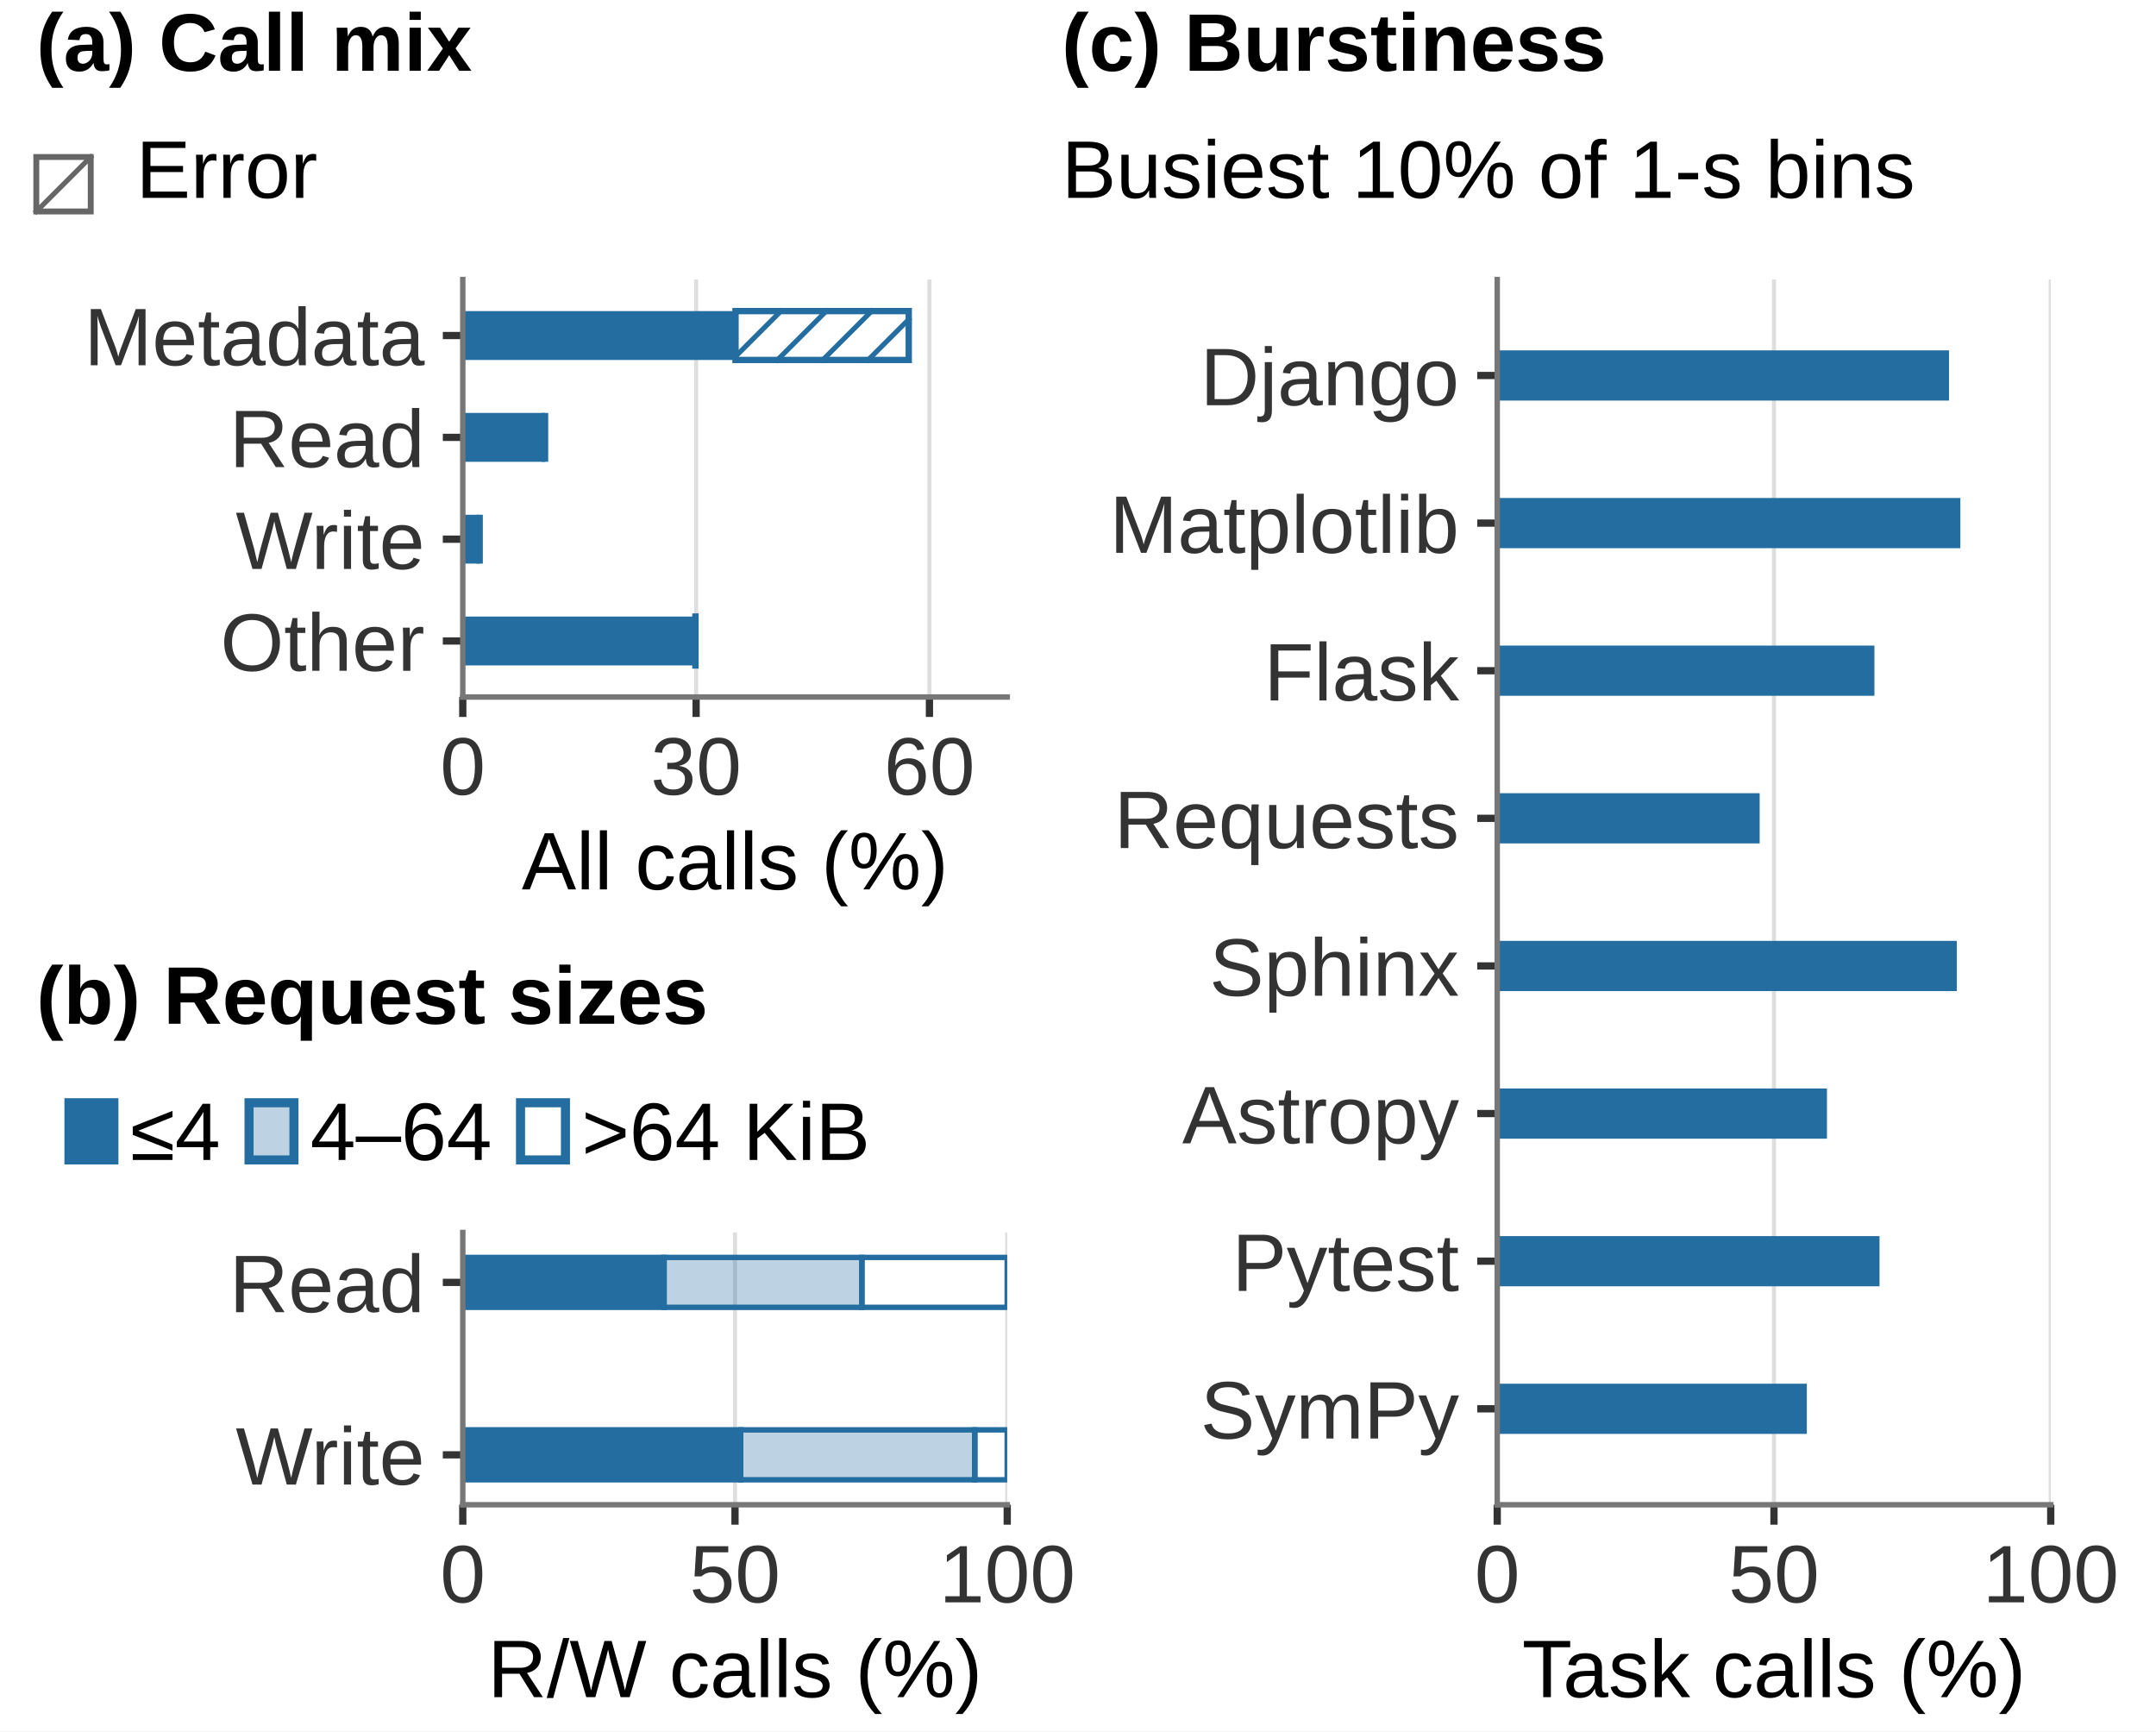
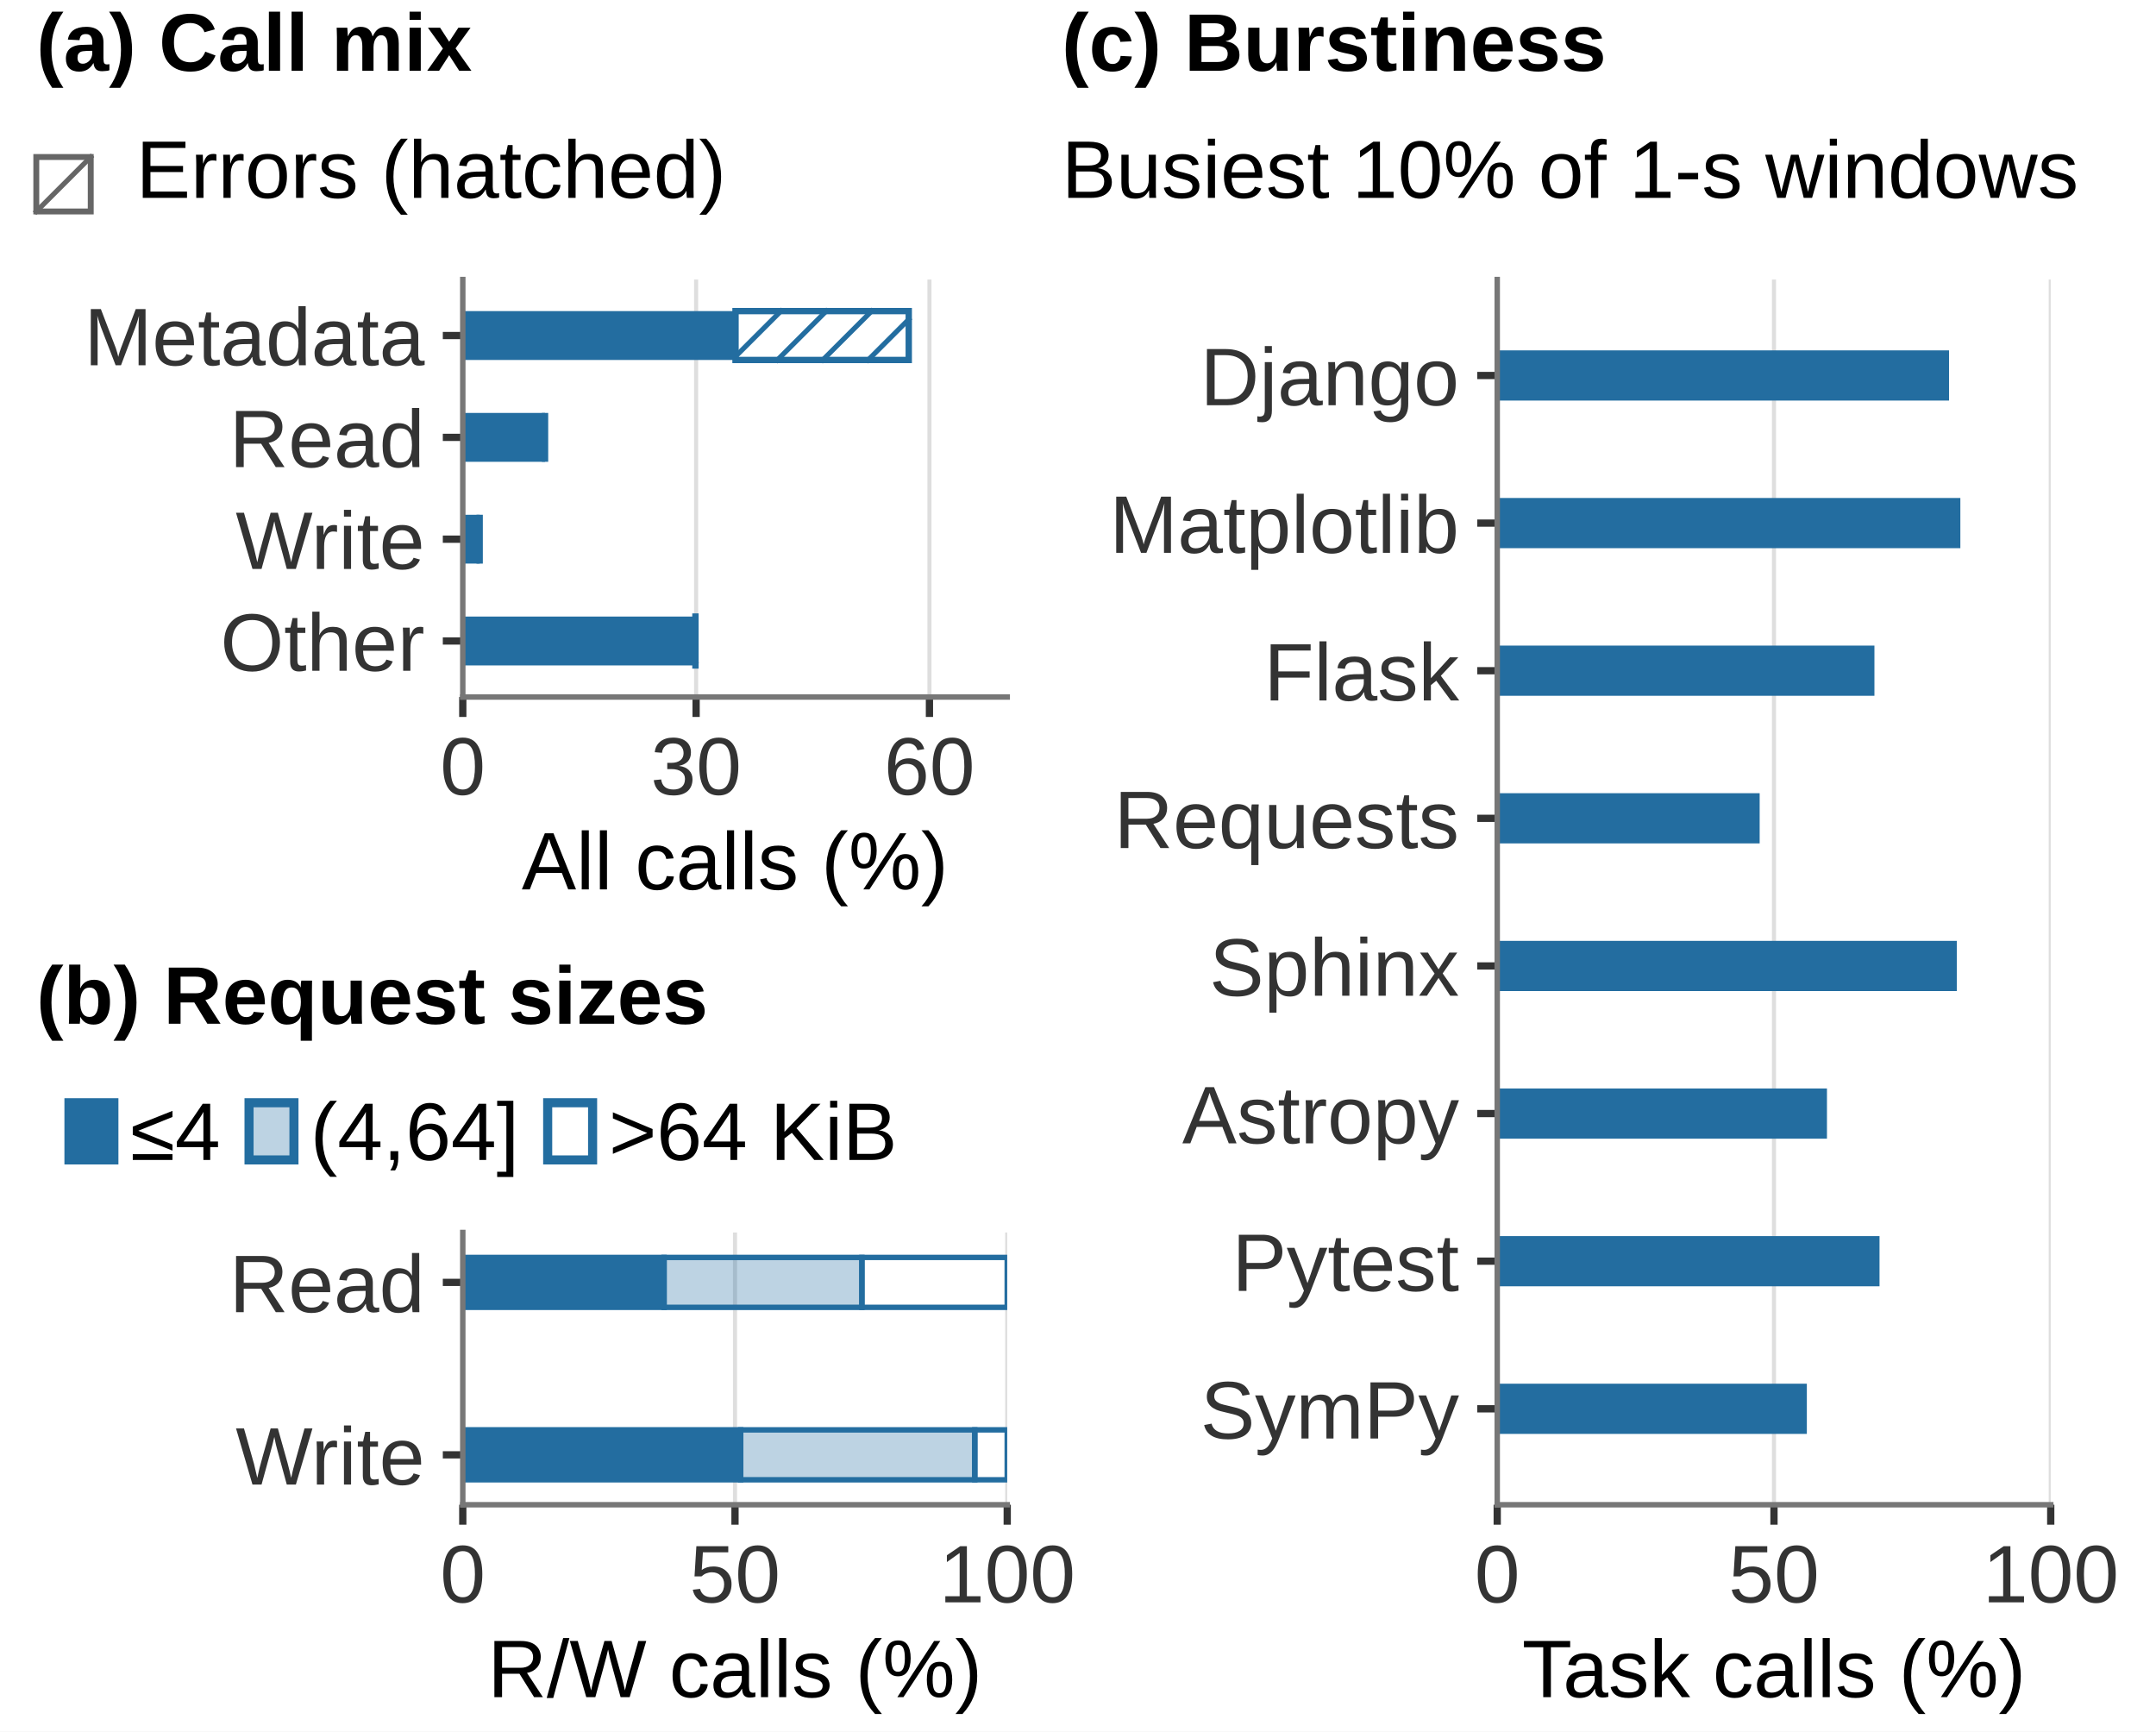
<svg xmlns="http://www.w3.org/2000/svg" xmlns:xlink="http://www.w3.org/1999/xlink" width="237.6pt" height="190.8pt" viewBox="0 0 237.6 190.8" version="1.1">
  <defs>
    <style type="text/css">*{stroke-linejoin: round; stroke-linecap: butt}</style>
  </defs>
  <g id="figure_1">
    <g id="patch_1">
      <path d="M 0 190.8 L 237.6 190.8 L 237.6 0 L 0 0 z " style="fill: #ffffff" />
    </g>
    <g id="axes_1">
      <g id="patch_2">
        <path d="M 51 76.8 L 111 76.8 L 111 30.8 L 51 30.8 z " style="fill: #ffffff" />
      </g>
      <g id="matplotlib.axis_1">
        <g id="xtick_1">
          <g id="line2d_1">
-             <path d="M 51 76.8 L 51 30.8 " clip-path="url(#p5980eded37)" style="fill: none; stroke: #dedede; stroke-width: 0.45; stroke-linecap: square" />
+             <path d="M 51 76.8 L 51 30.8 " clip-path="url(#p5658052605)" style="fill: none; stroke: #dedede; stroke-width: 0.45; stroke-linecap: square" />
          </g>
          <g id="line2d_2">
            <defs>
-               <path id="mf919c0ed8f" d="M 0 0 L 0 2.2 " style="stroke: #333333; stroke-width: 0.8" />
+               <path id="me0742557c9" d="M 0 0 L 0 2.2 " style="stroke: #333333; stroke-width: 0.8" />
            </defs>
            <g>
-               <use xlink:href="#mf919c0ed8f" x="51" y="76.8" style="fill: #333333; stroke: #333333; stroke-width: 0.8" />
+               <use xlink:href="#me0742557c9" x="51" y="76.8" style="fill: #333333; stroke: #333333; stroke-width: 0.8" />
            </g>
          </g>
          <g id="text_1">
            <text style="font-size: 9px; font-family: 'Arial', sans-serif; text-anchor: middle; fill: #333333" x="51" y="87.552" transform="rotate(-0 51 87.55225)">0</text>
          </g>
        </g>
        <g id="xtick_2">
          <g id="line2d_3">
-             <path d="M 76.714 76.8 L 76.714 30.8 " clip-path="url(#p5980eded37)" style="fill: none; stroke: #dedede; stroke-width: 0.45; stroke-linecap: square" />
+             <path d="M 76.714 76.8 L 76.714 30.8 " clip-path="url(#p5658052605)" style="fill: none; stroke: #dedede; stroke-width: 0.45; stroke-linecap: square" />
          </g>
          <g id="line2d_4">
            <g>
-               <use xlink:href="#mf919c0ed8f" x="76.714" y="76.8" style="fill: #333333; stroke: #333333; stroke-width: 0.8" />
+               <use xlink:href="#me0742557c9" x="76.714" y="76.8" style="fill: #333333; stroke: #333333; stroke-width: 0.8" />
            </g>
          </g>
          <g id="text_2">
            <text style="font-size: 9px; font-family: 'Arial', sans-serif; text-anchor: middle; fill: #333333" x="76.714" y="87.552" transform="rotate(-0 76.71429 87.55225)">30</text>
          </g>
        </g>
        <g id="xtick_3">
          <g id="line2d_5">
-             <path d="M 102.429 76.8 L 102.429 30.8 " clip-path="url(#p5980eded37)" style="fill: none; stroke: #dedede; stroke-width: 0.45; stroke-linecap: square" />
+             <path d="M 102.429 76.8 L 102.429 30.8 " clip-path="url(#p5658052605)" style="fill: none; stroke: #dedede; stroke-width: 0.45; stroke-linecap: square" />
          </g>
          <g id="line2d_6">
            <g>
-               <use xlink:href="#mf919c0ed8f" x="102.429" y="76.8" style="fill: #333333; stroke: #333333; stroke-width: 0.8" />
+               <use xlink:href="#me0742557c9" x="102.429" y="76.8" style="fill: #333333; stroke: #333333; stroke-width: 0.8" />
            </g>
          </g>
          <g id="text_3">
            <text style="font-size: 9px; font-family: 'Arial', sans-serif; text-anchor: middle; fill: #333333" x="102.429" y="87.552" transform="rotate(-0 102.4286 87.55225)">60</text>
          </g>
        </g>
        <g id="text_4">
          <text style="font-size: 9px; font-family: 'Arial', sans-serif; text-anchor: middle" x="81" y="97.999" transform="rotate(-0 81 97.99854)">All calls (%)</text>
        </g>
      </g>
      <g id="matplotlib.axis_2">
        <g id="ytick_1">
          <g id="line2d_7">
            <defs>
-               <path id="m0941ecab4d" d="M 0 0 L -2.2 0 " style="stroke: #333333; stroke-width: 0.8" />
+               <path id="m0705980657" d="M 0 0 L -2.2 0 " style="stroke: #333333; stroke-width: 0.8" />
            </defs>
            <g>
-               <use xlink:href="#m0941ecab4d" x="51" y="36.971" style="fill: #333333; stroke: #333333; stroke-width: 0.8" />
+               <use xlink:href="#m0705980657" x="51" y="36.971" style="fill: #333333; stroke: #333333; stroke-width: 0.8" />
            </g>
          </g>
          <g id="text_5">
            <text style="font-size: 9px; font-family: 'Arial', sans-serif; text-anchor: end; fill: #333333" x="46.8" y="40.247" transform="rotate(-0 46.8 40.24685)">Metadata</text>
          </g>
        </g>
        <g id="ytick_2">
          <g id="line2d_8">
            <g>
-               <use xlink:href="#m0941ecab4d" x="51" y="48.19" style="fill: #333333; stroke: #333333; stroke-width: 0.8" />
+               <use xlink:href="#m0705980657" x="51" y="48.19" style="fill: #333333; stroke: #333333; stroke-width: 0.8" />
            </g>
          </g>
          <g id="text_6">
            <text style="font-size: 9px; font-family: 'Arial', sans-serif; text-anchor: end; fill: #333333" x="46.8" y="51.466" transform="rotate(-0 46.8 51.46637)">Read</text>
          </g>
        </g>
        <g id="ytick_3">
          <g id="line2d_9">
            <g>
-               <use xlink:href="#m0941ecab4d" x="51" y="59.41" style="fill: #333333; stroke: #333333; stroke-width: 0.8" />
+               <use xlink:href="#m0705980657" x="51" y="59.41" style="fill: #333333; stroke: #333333; stroke-width: 0.8" />
            </g>
          </g>
          <g id="text_7">
            <text style="font-size: 9px; font-family: 'Arial', sans-serif; text-anchor: end; fill: #333333" x="46.8" y="62.686" transform="rotate(-0 46.8 62.68588)">Write</text>
          </g>
        </g>
        <g id="ytick_4">
          <g id="line2d_10">
            <g>
-               <use xlink:href="#m0941ecab4d" x="51" y="70.629" style="fill: #333333; stroke: #333333; stroke-width: 0.8" />
+               <use xlink:href="#m0705980657" x="51" y="70.629" style="fill: #333333; stroke: #333333; stroke-width: 0.8" />
            </g>
          </g>
          <g id="text_8">
            <text style="font-size: 9px; font-family: 'Arial', sans-serif; text-anchor: end; fill: #333333" x="46.8" y="73.908" transform="rotate(-0 46.8 73.90794)">Other</text>
          </g>
        </g>
      </g>
      <g id="patch_3">
-         <path d="M 51 34.278 L 100.148 34.278 L 100.148 39.663 L 51 39.663 z " clip-path="url(#p5980eded37)" style="fill: #236da0" />
+         <path d="M 51 34.278 L 100.148 34.278 L 100.148 39.663 L 51 39.663 z " clip-path="url(#p5658052605)" style="fill: #236da0" />
      </g>
      <g id="patch_4">
-         <path d="M 51 45.498 L 60.064 45.498 L 60.064 50.883 L 51 50.883 z " clip-path="url(#p5980eded37)" style="fill: #236da0" />
+         <path d="M 51 45.498 L 60.064 45.498 L 60.064 50.883 L 51 50.883 z " clip-path="url(#p5658052605)" style="fill: #236da0" />
      </g>
      <g id="patch_5">
-         <path d="M 51 56.717 L 52.86 56.717 L 52.86 62.102 L 51 62.102 z " clip-path="url(#p5980eded37)" style="fill: #236da0" />
+         <path d="M 51 56.717 L 52.86 56.717 L 52.86 62.102 L 51 62.102 z " clip-path="url(#p5658052605)" style="fill: #236da0" />
      </g>
      <g id="patch_6">
-         <path d="M 51 67.937 L 76.642 67.937 L 76.642 73.322 L 51 73.322 z " clip-path="url(#p5980eded37)" style="fill: #236da0" />
+         <path d="M 51 67.937 L 76.642 67.937 L 76.642 73.322 L 51 73.322 z " clip-path="url(#p5658052605)" style="fill: #236da0" />
      </g>
      <g id="patch_7">
-         <path d="M 81.058 34.278 L 100.148 34.278 L 100.148 39.663 L 81.058 39.663 z " clip-path="url(#p5980eded37)" style="fill: #ffffff; stroke: #236da0; stroke-width: 0.7; stroke-linejoin: miter" />
+         <path d="M 81.058 34.278 L 100.148 34.278 L 100.148 39.663 L 81.058 39.663 z " clip-path="url(#p5658052605)" style="fill: #ffffff; stroke: #236da0; stroke-width: 0.7; stroke-linejoin: miter" />
      </g>
      <g id="patch_8">
-         <path d="M 60.064 45.498 L 60.064 45.498 L 60.064 50.883 L 60.064 50.883 z " clip-path="url(#p5980eded37)" style="fill: #ffffff; stroke: #236da0; stroke-width: 0.7; stroke-linejoin: miter" />
+         <path d="M 60.064 45.498 L 60.064 45.498 L 60.064 50.883 L 60.064 50.883 z " clip-path="url(#p5658052605)" style="fill: #ffffff; stroke: #236da0; stroke-width: 0.7; stroke-linejoin: miter" />
      </g>
      <g id="patch_9">
-         <path d="M 52.86 56.717 L 52.86 56.717 L 52.86 62.102 L 52.86 62.102 z " clip-path="url(#p5980eded37)" style="fill: #ffffff; stroke: #236da0; stroke-width: 0.7; stroke-linejoin: miter" />
+         <path d="M 52.86 56.717 L 52.86 56.717 L 52.86 62.102 L 52.86 62.102 z " clip-path="url(#p5658052605)" style="fill: #ffffff; stroke: #236da0; stroke-width: 0.7; stroke-linejoin: miter" />
      </g>
      <g id="patch_10">
-         <path d="M 76.641 67.937 L 76.642 67.937 L 76.642 73.322 L 76.641 73.322 z " clip-path="url(#p5980eded37)" style="fill: #ffffff; stroke: #236da0; stroke-width: 0.7; stroke-linejoin: miter" />
+         <path d="M 76.641 67.937 L 76.642 67.937 L 76.642 73.322 L 76.641 73.322 z " clip-path="url(#p5658052605)" style="fill: #ffffff; stroke: #236da0; stroke-width: 0.7; stroke-linejoin: miter" />
      </g>
      <g id="patch_11">
        <path d="M 51 76.8 L 51 30.8 " style="fill: none; stroke: #777777; stroke-width: 0.6; stroke-linejoin: miter; stroke-linecap: square" />
      </g>
      <g id="patch_12">
        <path d="M 51 76.8 L 111 76.8 " style="fill: none; stroke: #777777; stroke-width: 0.6; stroke-linejoin: miter; stroke-linecap: square" />
      </g>
      <g id="line2d_11">
-         <path d="M 81.058 39.278 L 86.058 34.278 " clip-path="url(#p5980eded37)" style="fill: none; stroke: #236da0; stroke-width: 0.55; stroke-linecap: square" />
+         <path d="M 81.058 39.278 L 86.058 34.278 " clip-path="url(#p5658052605)" style="fill: none; stroke: #236da0; stroke-width: 0.55; stroke-linecap: square" />
      </g>
      <g id="line2d_12">
-         <path d="M 85.672 39.663 L 91.058 34.278 " clip-path="url(#p5980eded37)" style="fill: none; stroke: #236da0; stroke-width: 0.55; stroke-linecap: square" />
+         <path d="M 85.672 39.663 L 91.058 34.278 " clip-path="url(#p5658052605)" style="fill: none; stroke: #236da0; stroke-width: 0.55; stroke-linecap: square" />
      </g>
      <g id="line2d_13">
-         <path d="M 90.672 39.663 L 96.058 34.278 " clip-path="url(#p5980eded37)" style="fill: none; stroke: #236da0; stroke-width: 0.55; stroke-linecap: square" />
+         <path d="M 90.672 39.663 L 96.058 34.278 " clip-path="url(#p5658052605)" style="fill: none; stroke: #236da0; stroke-width: 0.55; stroke-linecap: square" />
      </g>
      <g id="line2d_14">
-         <path d="M 95.672 39.663 L 100.148 35.188 " clip-path="url(#p5980eded37)" style="fill: none; stroke: #236da0; stroke-width: 0.55; stroke-linecap: square" />
+         <path d="M 95.672 39.663 L 100.148 35.188 " clip-path="url(#p5658052605)" style="fill: none; stroke: #236da0; stroke-width: 0.55; stroke-linecap: square" />
      </g>
      <g id="line2d_15">
-         <path d="M 76.641 72.937 L 76.642 72.936 " clip-path="url(#p5980eded37)" style="fill: none; stroke: #236da0; stroke-width: 0.55; stroke-linecap: square" />
+         <path d="M 76.641 72.937 L 76.642 72.936 " clip-path="url(#p5658052605)" style="fill: none; stroke: #236da0; stroke-width: 0.55; stroke-linecap: square" />
      </g>
    </g>
    <g id="axes_2">
      <g id="patch_13">
        <path d="M 51 165.8 L 111 165.8 L 111 135.8 L 51 135.8 z " style="fill: #ffffff" />
      </g>
      <g id="matplotlib.axis_3">
        <g id="xtick_4">
          <g id="line2d_16">
-             <path d="M 51 165.8 L 51 135.8 " clip-path="url(#pa0af370b4d)" style="fill: none; stroke: #dedede; stroke-width: 0.45; stroke-linecap: square" />
+             <path d="M 51 165.8 L 51 135.8 " clip-path="url(#p7d76a88aa7)" style="fill: none; stroke: #dedede; stroke-width: 0.45; stroke-linecap: square" />
          </g>
          <g id="line2d_17">
            <g>
-               <use xlink:href="#mf919c0ed8f" x="51" y="165.8" style="fill: #333333; stroke: #333333; stroke-width: 0.8" />
+               <use xlink:href="#me0742557c9" x="51" y="165.8" style="fill: #333333; stroke: #333333; stroke-width: 0.8" />
            </g>
          </g>
          <g id="text_9">
            <text style="font-size: 9px; font-family: 'Arial', sans-serif; text-anchor: middle; fill: #333333" x="51" y="176.552" transform="rotate(-0 51 176.5522)">0</text>
          </g>
        </g>
        <g id="xtick_5">
          <g id="line2d_18">
-             <path d="M 81 165.8 L 81 135.8 " clip-path="url(#pa0af370b4d)" style="fill: none; stroke: #dedede; stroke-width: 0.45; stroke-linecap: square" />
+             <path d="M 81 165.8 L 81 135.8 " clip-path="url(#p7d76a88aa7)" style="fill: none; stroke: #dedede; stroke-width: 0.45; stroke-linecap: square" />
          </g>
          <g id="line2d_19">
            <g>
-               <use xlink:href="#mf919c0ed8f" x="81" y="165.8" style="fill: #333333; stroke: #333333; stroke-width: 0.8" />
+               <use xlink:href="#me0742557c9" x="81" y="165.8" style="fill: #333333; stroke: #333333; stroke-width: 0.8" />
            </g>
          </g>
          <g id="text_10">
            <text style="font-size: 9px; font-family: 'Arial', sans-serif; text-anchor: middle; fill: #333333" x="81" y="176.552" transform="rotate(-0 81 176.5522)">50</text>
          </g>
        </g>
        <g id="xtick_6">
          <g id="line2d_20">
-             <path d="M 111 165.8 L 111 135.8 " clip-path="url(#pa0af370b4d)" style="fill: none; stroke: #dedede; stroke-width: 0.45; stroke-linecap: square" />
+             <path d="M 111 165.8 L 111 135.8 " clip-path="url(#p7d76a88aa7)" style="fill: none; stroke: #dedede; stroke-width: 0.45; stroke-linecap: square" />
          </g>
          <g id="line2d_21">
            <g>
-               <use xlink:href="#mf919c0ed8f" x="111" y="165.8" style="fill: #333333; stroke: #333333; stroke-width: 0.8" />
+               <use xlink:href="#me0742557c9" x="111" y="165.8" style="fill: #333333; stroke: #333333; stroke-width: 0.8" />
            </g>
          </g>
          <g id="text_11">
            <text style="font-size: 9px; font-family: 'Arial', sans-serif; text-anchor: middle; fill: #333333" x="111" y="176.552" transform="rotate(-0 111 176.5522)">100</text>
          </g>
        </g>
        <g id="text_12">
          <text style="font-size: 9px; font-family: 'Arial', sans-serif; text-anchor: middle" x="81" y="186.999" transform="rotate(-0 81 186.9985)">R/W calls (%)</text>
        </g>
      </g>
      <g id="matplotlib.axis_4">
        <g id="ytick_5">
          <g id="line2d_22">
            <g>
-               <use xlink:href="#m0941ecab4d" x="51" y="141.3" style="fill: #333333; stroke: #333333; stroke-width: 0.8" />
+               <use xlink:href="#m0705980657" x="51" y="141.3" style="fill: #333333; stroke: #333333; stroke-width: 0.8" />
            </g>
          </g>
          <g id="text_13">
            <text style="font-size: 9px; font-family: 'Arial', sans-serif; text-anchor: end; fill: #333333" x="46.8" y="144.576" transform="rotate(-0 46.8 144.5761)">Read</text>
          </g>
        </g>
        <g id="ytick_6">
          <g id="line2d_23">
            <g>
-               <use xlink:href="#m0941ecab4d" x="51" y="160.3" style="fill: #333333; stroke: #333333; stroke-width: 0.8" />
+               <use xlink:href="#m0705980657" x="51" y="160.3" style="fill: #333333; stroke: #333333; stroke-width: 0.8" />
            </g>
          </g>
          <g id="text_14">
            <text style="font-size: 9px; font-family: 'Arial', sans-serif; text-anchor: end; fill: #333333" x="46.8" y="163.576" transform="rotate(-0 46.8 163.5761)">Write</text>
          </g>
        </g>
      </g>
      <g id="patch_14">
-         <path d="M 51 138.55 L 73.181 138.55 L 73.181 144.05 L 51 144.05 z " clip-path="url(#pa0af370b4d)" style="fill: #236da0; stroke: #236da0; stroke-width: 0.6; stroke-linejoin: miter" />
+         <path d="M 51 138.55 L 73.181 138.55 L 73.181 144.05 L 51 144.05 z " clip-path="url(#p7d76a88aa7)" style="fill: #236da0; stroke: #236da0; stroke-width: 0.6; stroke-linejoin: miter" />
      </g>
      <g id="patch_15">
-         <path d="M 73.181 138.55 L 94.984 138.55 L 94.984 144.05 L 73.181 144.05 z " clip-path="url(#pa0af370b4d)" style="fill: #236da0; fill-opacity: 0.3; stroke: #236da0; stroke-width: 0.6; stroke-linejoin: miter" />
+         <path d="M 73.181 138.55 L 94.984 138.55 L 94.984 144.05 L 73.181 144.05 z " clip-path="url(#p7d76a88aa7)" style="fill: #236da0; fill-opacity: 0.3; stroke: #236da0; stroke-width: 0.6; stroke-linejoin: miter" />
      </g>
      <g id="patch_16">
-         <path d="M 94.984 138.55 L 111 138.55 L 111 144.05 L 94.984 144.05 L 94.984 138.55 z " clip-path="url(#pa0af370b4d)" style="fill: none; stroke: #236da0; stroke-width: 0.6; stroke-linejoin: miter" />
+         <path d="M 94.984 138.55 L 111 138.55 L 111 144.05 L 94.984 144.05 L 94.984 138.55 z " clip-path="url(#p7d76a88aa7)" style="fill: none; stroke: #236da0; stroke-width: 0.6; stroke-linejoin: miter" />
      </g>
      <g id="patch_17">
-         <path d="M 51 157.55 L 81.622 157.55 L 81.622 163.05 L 51 163.05 z " clip-path="url(#pa0af370b4d)" style="fill: #236da0; stroke: #236da0; stroke-width: 0.6; stroke-linejoin: miter" />
+         <path d="M 51 157.55 L 81.622 157.55 L 81.622 163.05 L 51 163.05 z " clip-path="url(#p7d76a88aa7)" style="fill: #236da0; stroke: #236da0; stroke-width: 0.6; stroke-linejoin: miter" />
      </g>
      <g id="patch_18">
-         <path d="M 81.622 157.55 L 107.424 157.55 L 107.424 163.05 L 81.622 163.05 z " clip-path="url(#pa0af370b4d)" style="fill: #236da0; fill-opacity: 0.3; stroke: #236da0; stroke-width: 0.6; stroke-linejoin: miter" />
+         <path d="M 81.622 157.55 L 107.424 157.55 L 107.424 163.05 L 81.622 163.05 z " clip-path="url(#p7d76a88aa7)" style="fill: #236da0; fill-opacity: 0.3; stroke: #236da0; stroke-width: 0.6; stroke-linejoin: miter" />
      </g>
      <g id="patch_19">
-         <path d="M 107.424 157.55 L 111 157.55 L 111 163.05 L 107.424 163.05 L 107.424 157.55 z " clip-path="url(#pa0af370b4d)" style="fill: none; stroke: #236da0; stroke-width: 0.6; stroke-linejoin: miter" />
+         <path d="M 107.424 157.55 L 111 157.55 L 111 163.05 L 107.424 163.05 L 107.424 157.55 z " clip-path="url(#p7d76a88aa7)" style="fill: none; stroke: #236da0; stroke-width: 0.6; stroke-linejoin: miter" />
      </g>
      <g id="patch_20">
        <path d="M 51 165.8 L 51 135.8 " style="fill: none; stroke: #777777; stroke-width: 0.6; stroke-linejoin: miter; stroke-linecap: square" />
      </g>
      <g id="patch_21">
        <path d="M 51 165.8 L 111 165.8 " style="fill: none; stroke: #777777; stroke-width: 0.6; stroke-linejoin: miter; stroke-linecap: square" />
      </g>
    </g>
    <g id="axes_3">
      <g id="patch_22">
        <path d="M 165 165.8 L 226 165.8 L 226 30.8 L 165 30.8 z " style="fill: #ffffff" />
      </g>
      <g id="matplotlib.axis_5">
        <g id="xtick_7">
          <g id="line2d_24">
-             <path d="M 165 165.8 L 165 30.8 " clip-path="url(#pb28e885a2d)" style="fill: none; stroke: #dedede; stroke-width: 0.45; stroke-linecap: square" />
+             <path d="M 165 165.8 L 165 30.8 " clip-path="url(#p790cbc4a8b)" style="fill: none; stroke: #dedede; stroke-width: 0.45; stroke-linecap: square" />
          </g>
          <g id="line2d_25">
            <g>
-               <use xlink:href="#mf919c0ed8f" x="165" y="165.8" style="fill: #333333; stroke: #333333; stroke-width: 0.8" />
+               <use xlink:href="#me0742557c9" x="165" y="165.8" style="fill: #333333; stroke: #333333; stroke-width: 0.8" />
            </g>
          </g>
          <g id="text_15">
            <text style="font-size: 9px; font-family: 'Arial', sans-serif; text-anchor: middle; fill: #333333" x="165" y="176.552" transform="rotate(-0 165 176.5522)">0</text>
          </g>
        </g>
        <g id="xtick_8">
          <g id="line2d_26">
-             <path d="M 195.5 165.8 L 195.5 30.8 " clip-path="url(#pb28e885a2d)" style="fill: none; stroke: #dedede; stroke-width: 0.45; stroke-linecap: square" />
+             <path d="M 195.5 165.8 L 195.5 30.8 " clip-path="url(#p790cbc4a8b)" style="fill: none; stroke: #dedede; stroke-width: 0.45; stroke-linecap: square" />
          </g>
          <g id="line2d_27">
            <g>
-               <use xlink:href="#mf919c0ed8f" x="195.5" y="165.8" style="fill: #333333; stroke: #333333; stroke-width: 0.8" />
+               <use xlink:href="#me0742557c9" x="195.5" y="165.8" style="fill: #333333; stroke: #333333; stroke-width: 0.8" />
            </g>
          </g>
          <g id="text_16">
            <text style="font-size: 9px; font-family: 'Arial', sans-serif; text-anchor: middle; fill: #333333" x="195.5" y="176.552" transform="rotate(-0 195.5 176.5522)">50</text>
          </g>
        </g>
        <g id="xtick_9">
          <g id="line2d_28">
-             <path d="M 226 165.8 L 226 30.8 " clip-path="url(#pb28e885a2d)" style="fill: none; stroke: #dedede; stroke-width: 0.45; stroke-linecap: square" />
+             <path d="M 226 165.8 L 226 30.8 " clip-path="url(#p790cbc4a8b)" style="fill: none; stroke: #dedede; stroke-width: 0.45; stroke-linecap: square" />
          </g>
          <g id="line2d_29">
            <g>
-               <use xlink:href="#mf919c0ed8f" x="226" y="165.8" style="fill: #333333; stroke: #333333; stroke-width: 0.8" />
+               <use xlink:href="#me0742557c9" x="226" y="165.8" style="fill: #333333; stroke: #333333; stroke-width: 0.8" />
            </g>
          </g>
          <g id="text_17">
            <text style="font-size: 9px; font-family: 'Arial', sans-serif; text-anchor: middle; fill: #333333" x="226" y="176.552" transform="rotate(-0 226 176.5522)">100</text>
          </g>
        </g>
        <g id="text_18">
          <text style="font-size: 9px; font-family: 'Arial', sans-serif; text-anchor: middle" x="195.5" y="186.999" transform="rotate(-0 195.5 186.9985)">Task calls (%)</text>
        </g>
      </g>
      <g id="matplotlib.axis_6">
        <g id="ytick_7">
          <g id="line2d_30">
            <g>
-               <use xlink:href="#m0941ecab4d" x="165" y="41.372" style="fill: #333333; stroke: #333333; stroke-width: 0.8" />
+               <use xlink:href="#m0705980657" x="165" y="41.372" style="fill: #333333; stroke: #333333; stroke-width: 0.8" />
            </g>
          </g>
          <g id="text_19">
            <text style="font-size: 9px; font-family: 'Arial', sans-serif; text-anchor: end; fill: #333333" x="160.8" y="44.648" transform="rotate(-0 160.8 44.64841)">Django</text>
          </g>
        </g>
        <g id="ytick_8">
          <g id="line2d_31">
            <g>
-               <use xlink:href="#m0941ecab4d" x="165" y="57.637" style="fill: #333333; stroke: #333333; stroke-width: 0.8" />
+               <use xlink:href="#m0705980657" x="165" y="57.637" style="fill: #333333; stroke: #333333; stroke-width: 0.8" />
            </g>
          </g>
          <g id="text_20">
            <text style="font-size: 9px; font-family: 'Arial', sans-serif; text-anchor: end; fill: #333333" x="160.8" y="60.913" transform="rotate(-0 160.8 60.91347)">Matplotlib</text>
          </g>
        </g>
        <g id="ytick_9">
          <g id="line2d_32">
            <g>
-               <use xlink:href="#m0941ecab4d" x="165" y="73.902" style="fill: #333333; stroke: #333333; stroke-width: 0.8" />
+               <use xlink:href="#m0705980657" x="165" y="73.902" style="fill: #333333; stroke: #333333; stroke-width: 0.8" />
            </g>
          </g>
          <g id="text_21">
            <text style="font-size: 9px; font-family: 'Arial', sans-serif; text-anchor: end; fill: #333333" x="160.8" y="77.179" transform="rotate(-0 160.8 77.17853)">Flask</text>
          </g>
        </g>
        <g id="ytick_10">
          <g id="line2d_33">
            <g>
-               <use xlink:href="#m0941ecab4d" x="165" y="90.167" style="fill: #333333; stroke: #333333; stroke-width: 0.8" />
+               <use xlink:href="#m0705980657" x="165" y="90.167" style="fill: #333333; stroke: #333333; stroke-width: 0.8" />
            </g>
          </g>
          <g id="text_22">
            <text style="font-size: 9px; font-family: 'Arial', sans-serif; text-anchor: end; fill: #333333" x="160.8" y="93.444" transform="rotate(-0 160.8 93.44359)">Requests</text>
          </g>
        </g>
        <g id="ytick_11">
          <g id="line2d_34">
            <g>
-               <use xlink:href="#m0941ecab4d" x="165" y="106.433" style="fill: #333333; stroke: #333333; stroke-width: 0.8" />
+               <use xlink:href="#m0705980657" x="165" y="106.433" style="fill: #333333; stroke: #333333; stroke-width: 0.8" />
            </g>
          </g>
          <g id="text_23">
            <text style="font-size: 9px; font-family: 'Arial', sans-serif; text-anchor: end; fill: #333333" x="160.8" y="109.709" transform="rotate(-0 160.8 109.7087)">Sphinx</text>
          </g>
        </g>
        <g id="ytick_12">
          <g id="line2d_35">
            <g>
-               <use xlink:href="#m0941ecab4d" x="165" y="122.698" style="fill: #333333; stroke: #333333; stroke-width: 0.8" />
+               <use xlink:href="#m0705980657" x="165" y="122.698" style="fill: #333333; stroke: #333333; stroke-width: 0.8" />
            </g>
          </g>
          <g id="text_24">
            <text style="font-size: 9px; font-family: 'Arial', sans-serif; text-anchor: end; fill: #333333" x="160.8" y="125.974" transform="rotate(-0 160.8 125.9737)">Astropy</text>
          </g>
        </g>
        <g id="ytick_13">
          <g id="line2d_36">
            <g>
-               <use xlink:href="#m0941ecab4d" x="165" y="138.963" style="fill: #333333; stroke: #333333; stroke-width: 0.8" />
+               <use xlink:href="#m0705980657" x="165" y="138.963" style="fill: #333333; stroke: #333333; stroke-width: 0.8" />
            </g>
          </g>
          <g id="text_25">
            <text style="font-size: 9px; font-family: 'Arial', sans-serif; text-anchor: end; fill: #333333" x="160.8" y="142.239" transform="rotate(-0 160.8 142.2388)">Pytest</text>
          </g>
        </g>
        <g id="ytick_14">
          <g id="line2d_37">
            <g>
-               <use xlink:href="#m0941ecab4d" x="165" y="155.228" style="fill: #333333; stroke: #333333; stroke-width: 0.8" />
+               <use xlink:href="#m0705980657" x="165" y="155.228" style="fill: #333333; stroke: #333333; stroke-width: 0.8" />
            </g>
          </g>
          <g id="text_26">
            <text style="font-size: 9px; font-family: 'Arial', sans-serif; text-anchor: end; fill: #333333" x="160.8" y="158.504" transform="rotate(-0 160.8 158.5038)">SymPy</text>
          </g>
        </g>
      </g>
      <g id="patch_23">
-         <path d="M 165 38.607 L 214.793 38.607 L 214.793 44.137 L 165 44.137 z " clip-path="url(#pb28e885a2d)" style="fill: #236da0" />
+         <path d="M 165 38.607 L 214.793 38.607 L 214.793 44.137 L 165 44.137 z " clip-path="url(#p790cbc4a8b)" style="fill: #236da0" />
      </g>
      <g id="patch_24">
-         <path d="M 165 54.872 L 216.039 54.872 L 216.039 60.402 L 165 60.402 z " clip-path="url(#pb28e885a2d)" style="fill: #236da0" />
+         <path d="M 165 54.872 L 216.039 54.872 L 216.039 60.402 L 165 60.402 z " clip-path="url(#p790cbc4a8b)" style="fill: #236da0" />
      </g>
      <g id="patch_25">
-         <path d="M 165 71.137 L 206.569 71.137 L 206.569 76.667 L 165 76.667 z " clip-path="url(#pb28e885a2d)" style="fill: #236da0" />
+         <path d="M 165 71.137 L 206.569 71.137 L 206.569 76.667 L 165 76.667 z " clip-path="url(#p790cbc4a8b)" style="fill: #236da0" />
      </g>
      <g id="patch_26">
-         <path d="M 165 87.402 L 193.922 87.402 L 193.922 92.933 L 165 92.933 z " clip-path="url(#pb28e885a2d)" style="fill: #236da0" />
+         <path d="M 165 87.402 L 193.922 87.402 L 193.922 92.933 L 165 92.933 z " clip-path="url(#p790cbc4a8b)" style="fill: #236da0" />
      </g>
      <g id="patch_27">
-         <path d="M 165 103.667 L 215.649 103.667 L 215.649 109.198 L 165 109.198 z " clip-path="url(#pb28e885a2d)" style="fill: #236da0" />
+         <path d="M 165 103.667 L 215.649 103.667 L 215.649 109.198 L 165 109.198 z " clip-path="url(#p790cbc4a8b)" style="fill: #236da0" />
      </g>
      <g id="patch_28">
-         <path d="M 165 119.933 L 201.338 119.933 L 201.338 125.463 L 165 125.463 z " clip-path="url(#pb28e885a2d)" style="fill: #236da0" />
+         <path d="M 165 119.933 L 201.338 119.933 L 201.338 125.463 L 165 125.463 z " clip-path="url(#p790cbc4a8b)" style="fill: #236da0" />
      </g>
      <g id="patch_29">
-         <path d="M 165 136.198 L 207.131 136.198 L 207.131 141.728 L 165 141.728 z " clip-path="url(#pb28e885a2d)" style="fill: #236da0" />
+         <path d="M 165 136.198 L 207.131 136.198 L 207.131 141.728 L 165 141.728 z " clip-path="url(#p790cbc4a8b)" style="fill: #236da0" />
      </g>
      <g id="patch_30">
-         <path d="M 165 152.463 L 199.121 152.463 L 199.121 157.993 L 165 157.993 z " clip-path="url(#pb28e885a2d)" style="fill: #236da0" />
+         <path d="M 165 152.463 L 199.121 152.463 L 199.121 157.993 L 165 157.993 z " clip-path="url(#p790cbc4a8b)" style="fill: #236da0" />
      </g>
      <g id="patch_31">
        <path d="M 165 165.8 L 165 30.8 " style="fill: none; stroke: #777777; stroke-width: 0.6; stroke-linejoin: miter; stroke-linecap: square" />
      </g>
      <g id="patch_32">
        <path d="M 165 165.8 L 226 165.8 " style="fill: none; stroke: #777777; stroke-width: 0.6; stroke-linejoin: miter; stroke-linecap: square" />
      </g>
    </g>
    <g id="patch_33">
      <path d="M 4 23.3 L 10 23.3 L 10 17.3 L 4 17.3 z " style="fill: #ffffff; stroke: #666666; stroke-width: 0.65; stroke-linejoin: miter" />
    </g>
    <g id="line2d_38">
      <path d="M 4 23.3 L 10 17.3 " style="fill: none; stroke: #666666; stroke-width: 0.55; stroke-linecap: square" />
    </g>
    <g id="text_27">
      <text style="font-weight: 700; font-size: 9px; font-family: 'Arial', sans-serif; text-anchor: start" x="4" y="7.8" transform="rotate(-0 4 7.8)">(a) Call mix</text>
    </g>
    <g id="text_28">
      <text style="font-weight: 700; font-size: 9px; font-family: 'Arial', sans-serif; text-anchor: start" x="4" y="112.8" transform="rotate(-0 4 112.8)">(b) Request sizes</text>
    </g>
    <g id="text_29">
      <text style="font-weight: 700; font-size: 9px; font-family: 'Arial', sans-serif; text-anchor: start" x="117" y="7.8" transform="rotate(-0 117 7.8)">(c) Burstiness</text>
    </g>
    <g id="text_30">
-       <text style="font-size: 9px; font-family: 'Arial', sans-serif; text-anchor: start" x="15" y="21.8" transform="rotate(-0 15 21.8)">Error</text>
+       <text style="font-size: 9px; font-family: 'Arial', sans-serif; text-anchor: start" x="15" y="21.8" transform="rotate(-0 15 21.8)">Errors (hatched)</text>
    </g>
    <g id="text_31">
-       <text style="font-size: 9px; font-family: 'Arial', sans-serif; text-anchor: start" x="117" y="21.8" transform="rotate(-0 117 21.8)">Busiest 10% of 1-s bins</text>
+       <text style="font-size: 9px; font-family: 'Arial', sans-serif; text-anchor: start" x="117" y="21.8" transform="rotate(-0 117 21.8)">Busiest 10% of 1-s windows</text>
    </g>
    <g id="legend_1">
      <g id="patch_34">
        <path d="M 7.6 127.806 L 12.55 127.806 L 12.55 121.506 L 7.6 121.506 z " style="fill: #236da0; stroke: #236da0; stroke-linejoin: miter" />
      </g>
      <g id="text_32">
-         <text style="font-size: 9px; font-family: 'Arial', sans-serif; text-anchor: start" x="14.35" y="127.806" transform="rotate(-0 14.35 127.806)">≤4</text>
+         <text style="font-size: 9px; font-family: 'Arial', sans-serif; text-anchor: start" x="14.35" y="127.806" transform="rotate(-0 14.35 127.8058)">≤4</text>
      </g>
      <g id="patch_35">
        <path d="M 27.445 127.806 L 32.395 127.806 L 32.395 121.506 L 27.445 121.506 z " style="fill: #236da0; fill-opacity: 0.3; stroke: #236da0; stroke-linejoin: miter" />
      </g>
      <g id="text_33">
-         <text style="font-size: 9px; font-family: 'Arial', sans-serif; text-anchor: start" x="34.195" y="127.806" transform="rotate(-0 34.195 127.806)">4–64</text>
+         <text style="font-size: 9px; font-family: 'Arial', sans-serif; text-anchor: start" x="34.195" y="127.806" transform="rotate(-0 34.195 127.8058)">(4,64]</text>
      </g>
      <g id="patch_36">
-         <path d="M 57.364 127.806 L 62.314 127.806 L 62.314 121.506 L 57.364 121.506 z " style="fill: #ffffff; stroke: #236da0; stroke-linejoin: miter" />
+         <path d="M 60.357 127.806 L 65.307 127.806 L 65.307 121.506 L 60.357 121.506 z " style="fill: #ffffff; stroke: #236da0; stroke-linejoin: miter" />
      </g>
      <g id="text_34">
-         <text style="font-size: 9px; font-family: 'Arial', sans-serif; text-anchor: start" x="64.114" y="127.806" transform="rotate(-0 64.11437 127.806)">&gt;64 KiB</text>
+         <text style="font-size: 9px; font-family: 'Arial', sans-serif; text-anchor: start" x="67.107" y="127.806" transform="rotate(-0 67.10688 127.8058)">&gt;64 KiB</text>
      </g>
    </g>
  </g>
  <defs>
-     <clipPath id="p5980eded37">
+     <clipPath id="p5658052605">
      <rect x="51" y="30.8" width="60" height="46" />
    </clipPath>
-     <clipPath id="pa0af370b4d">
+     <clipPath id="p7d76a88aa7">
      <rect x="51" y="135.8" width="60" height="30" />
    </clipPath>
-     <clipPath id="pb28e885a2d">
+     <clipPath id="p790cbc4a8b">
      <rect x="165" y="30.8" width="61" height="135" />
    </clipPath>
  </defs>
</svg>
